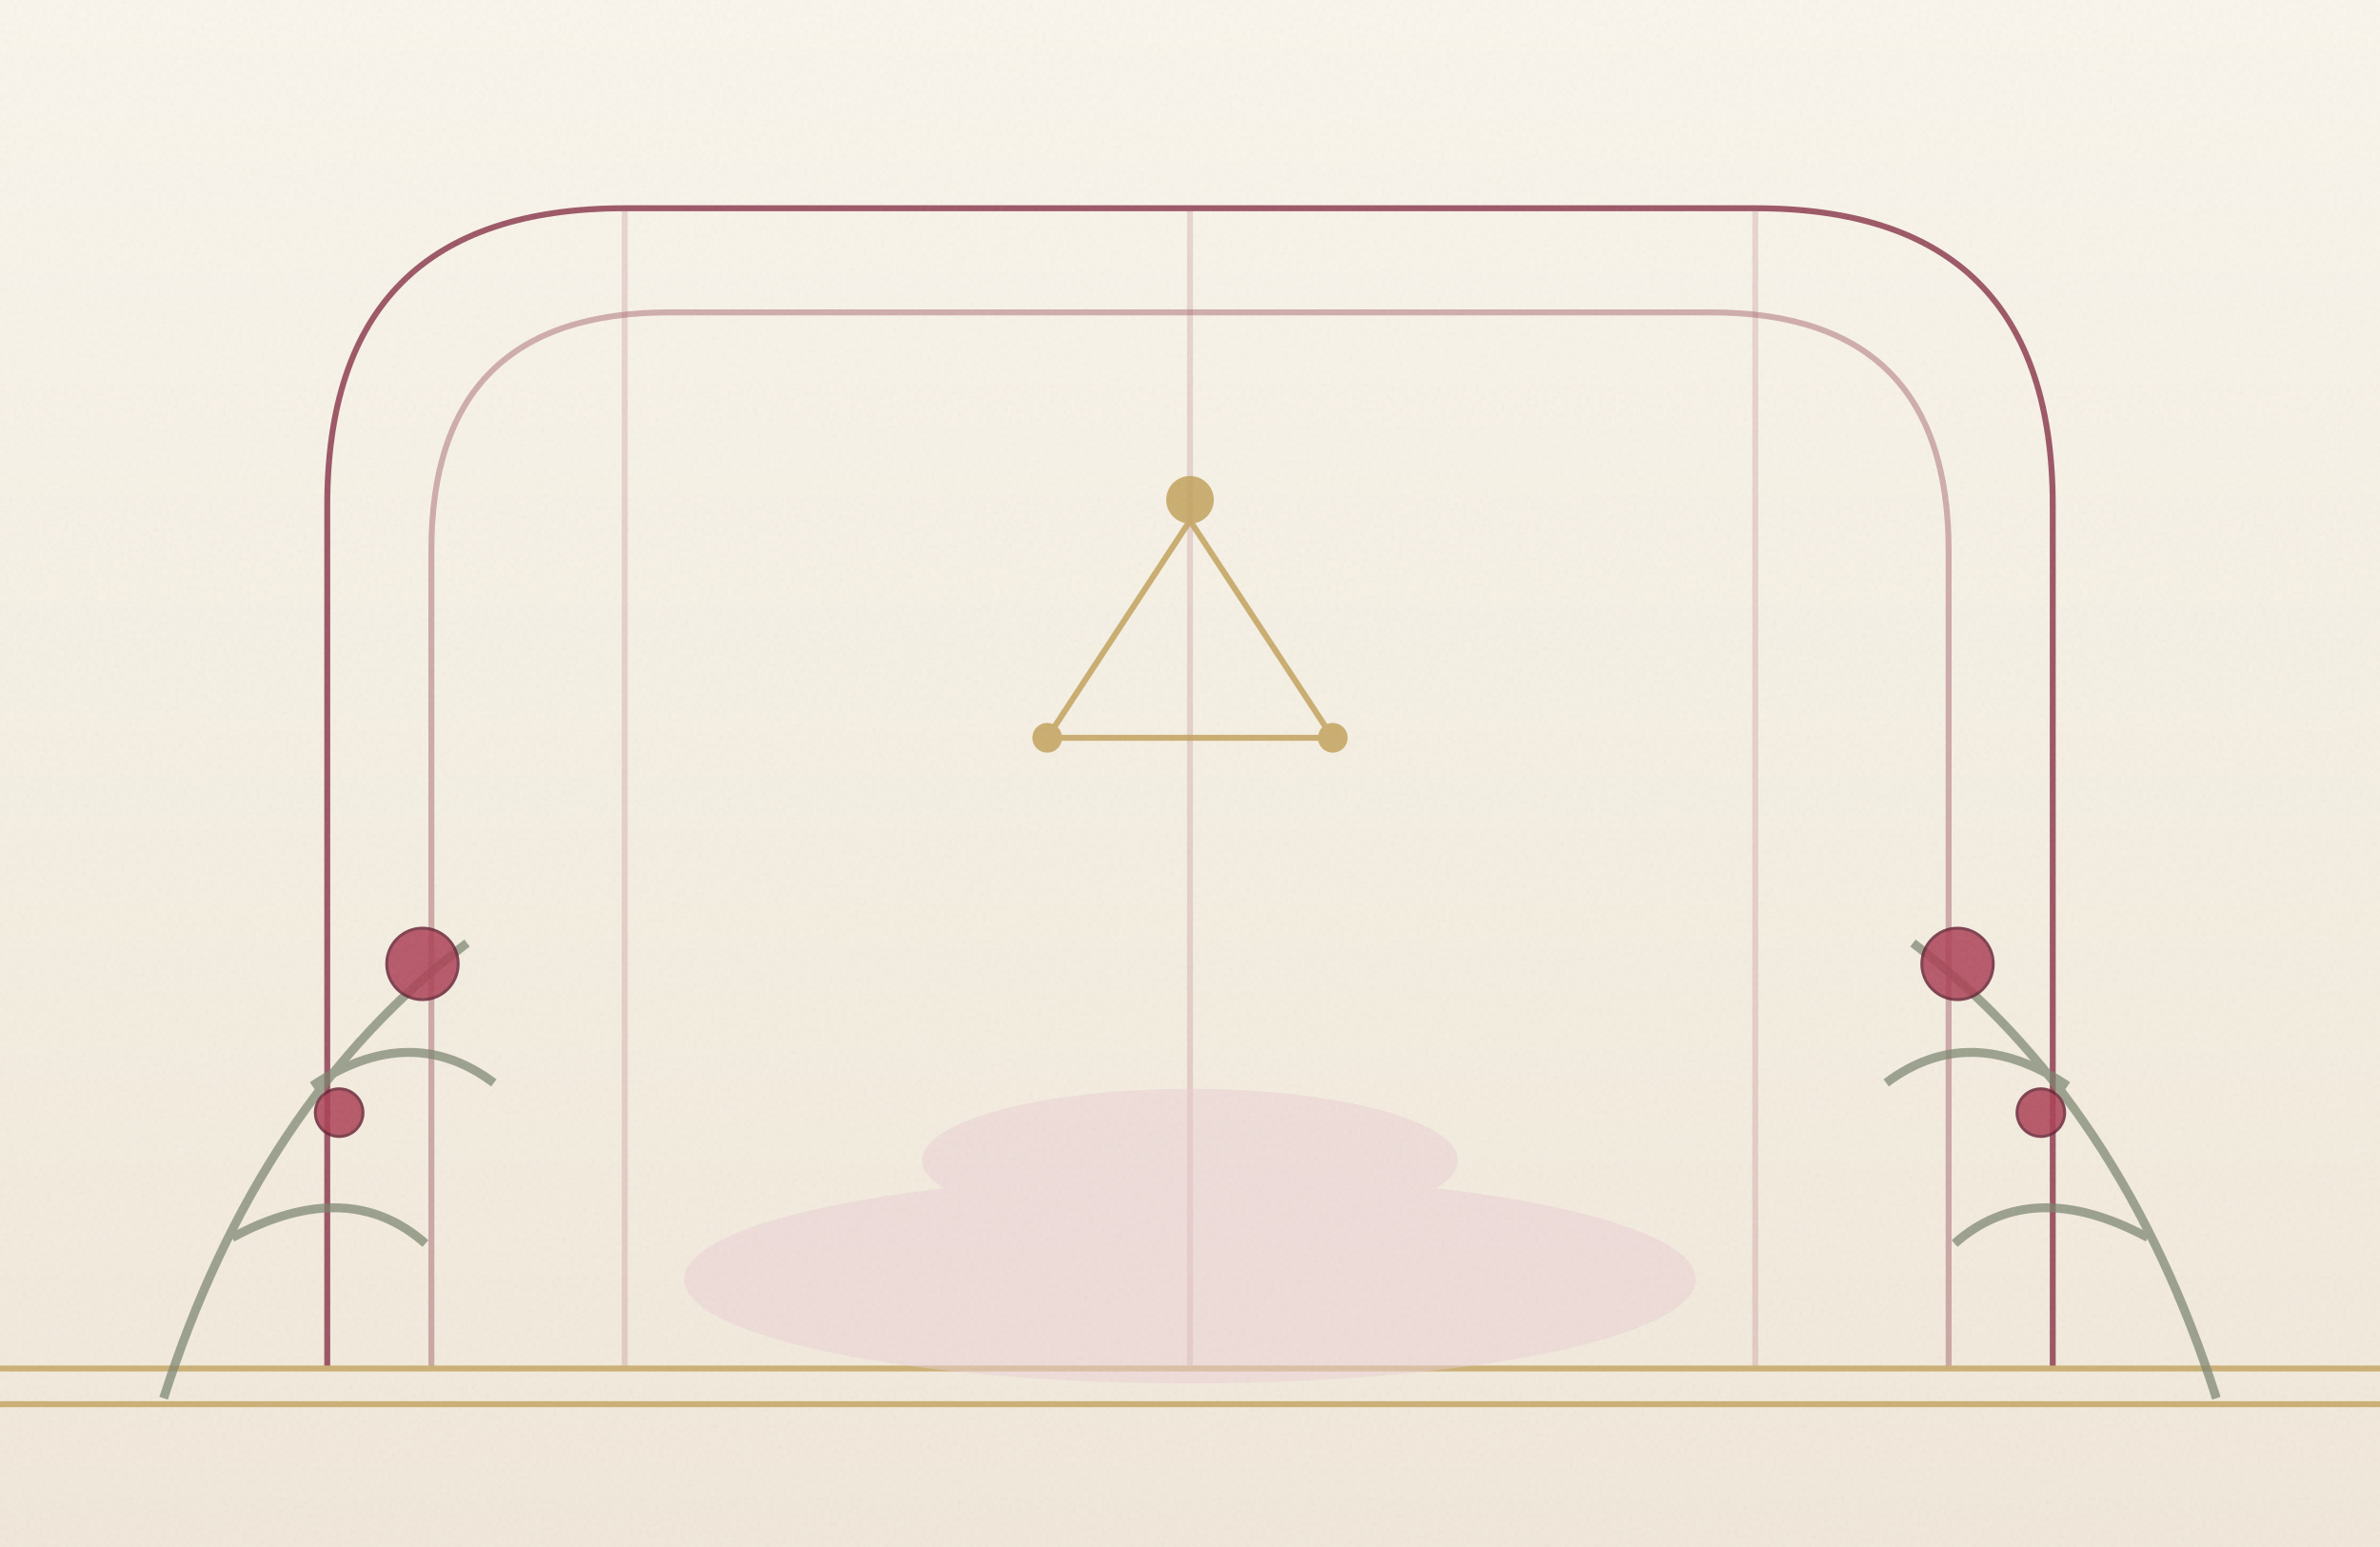
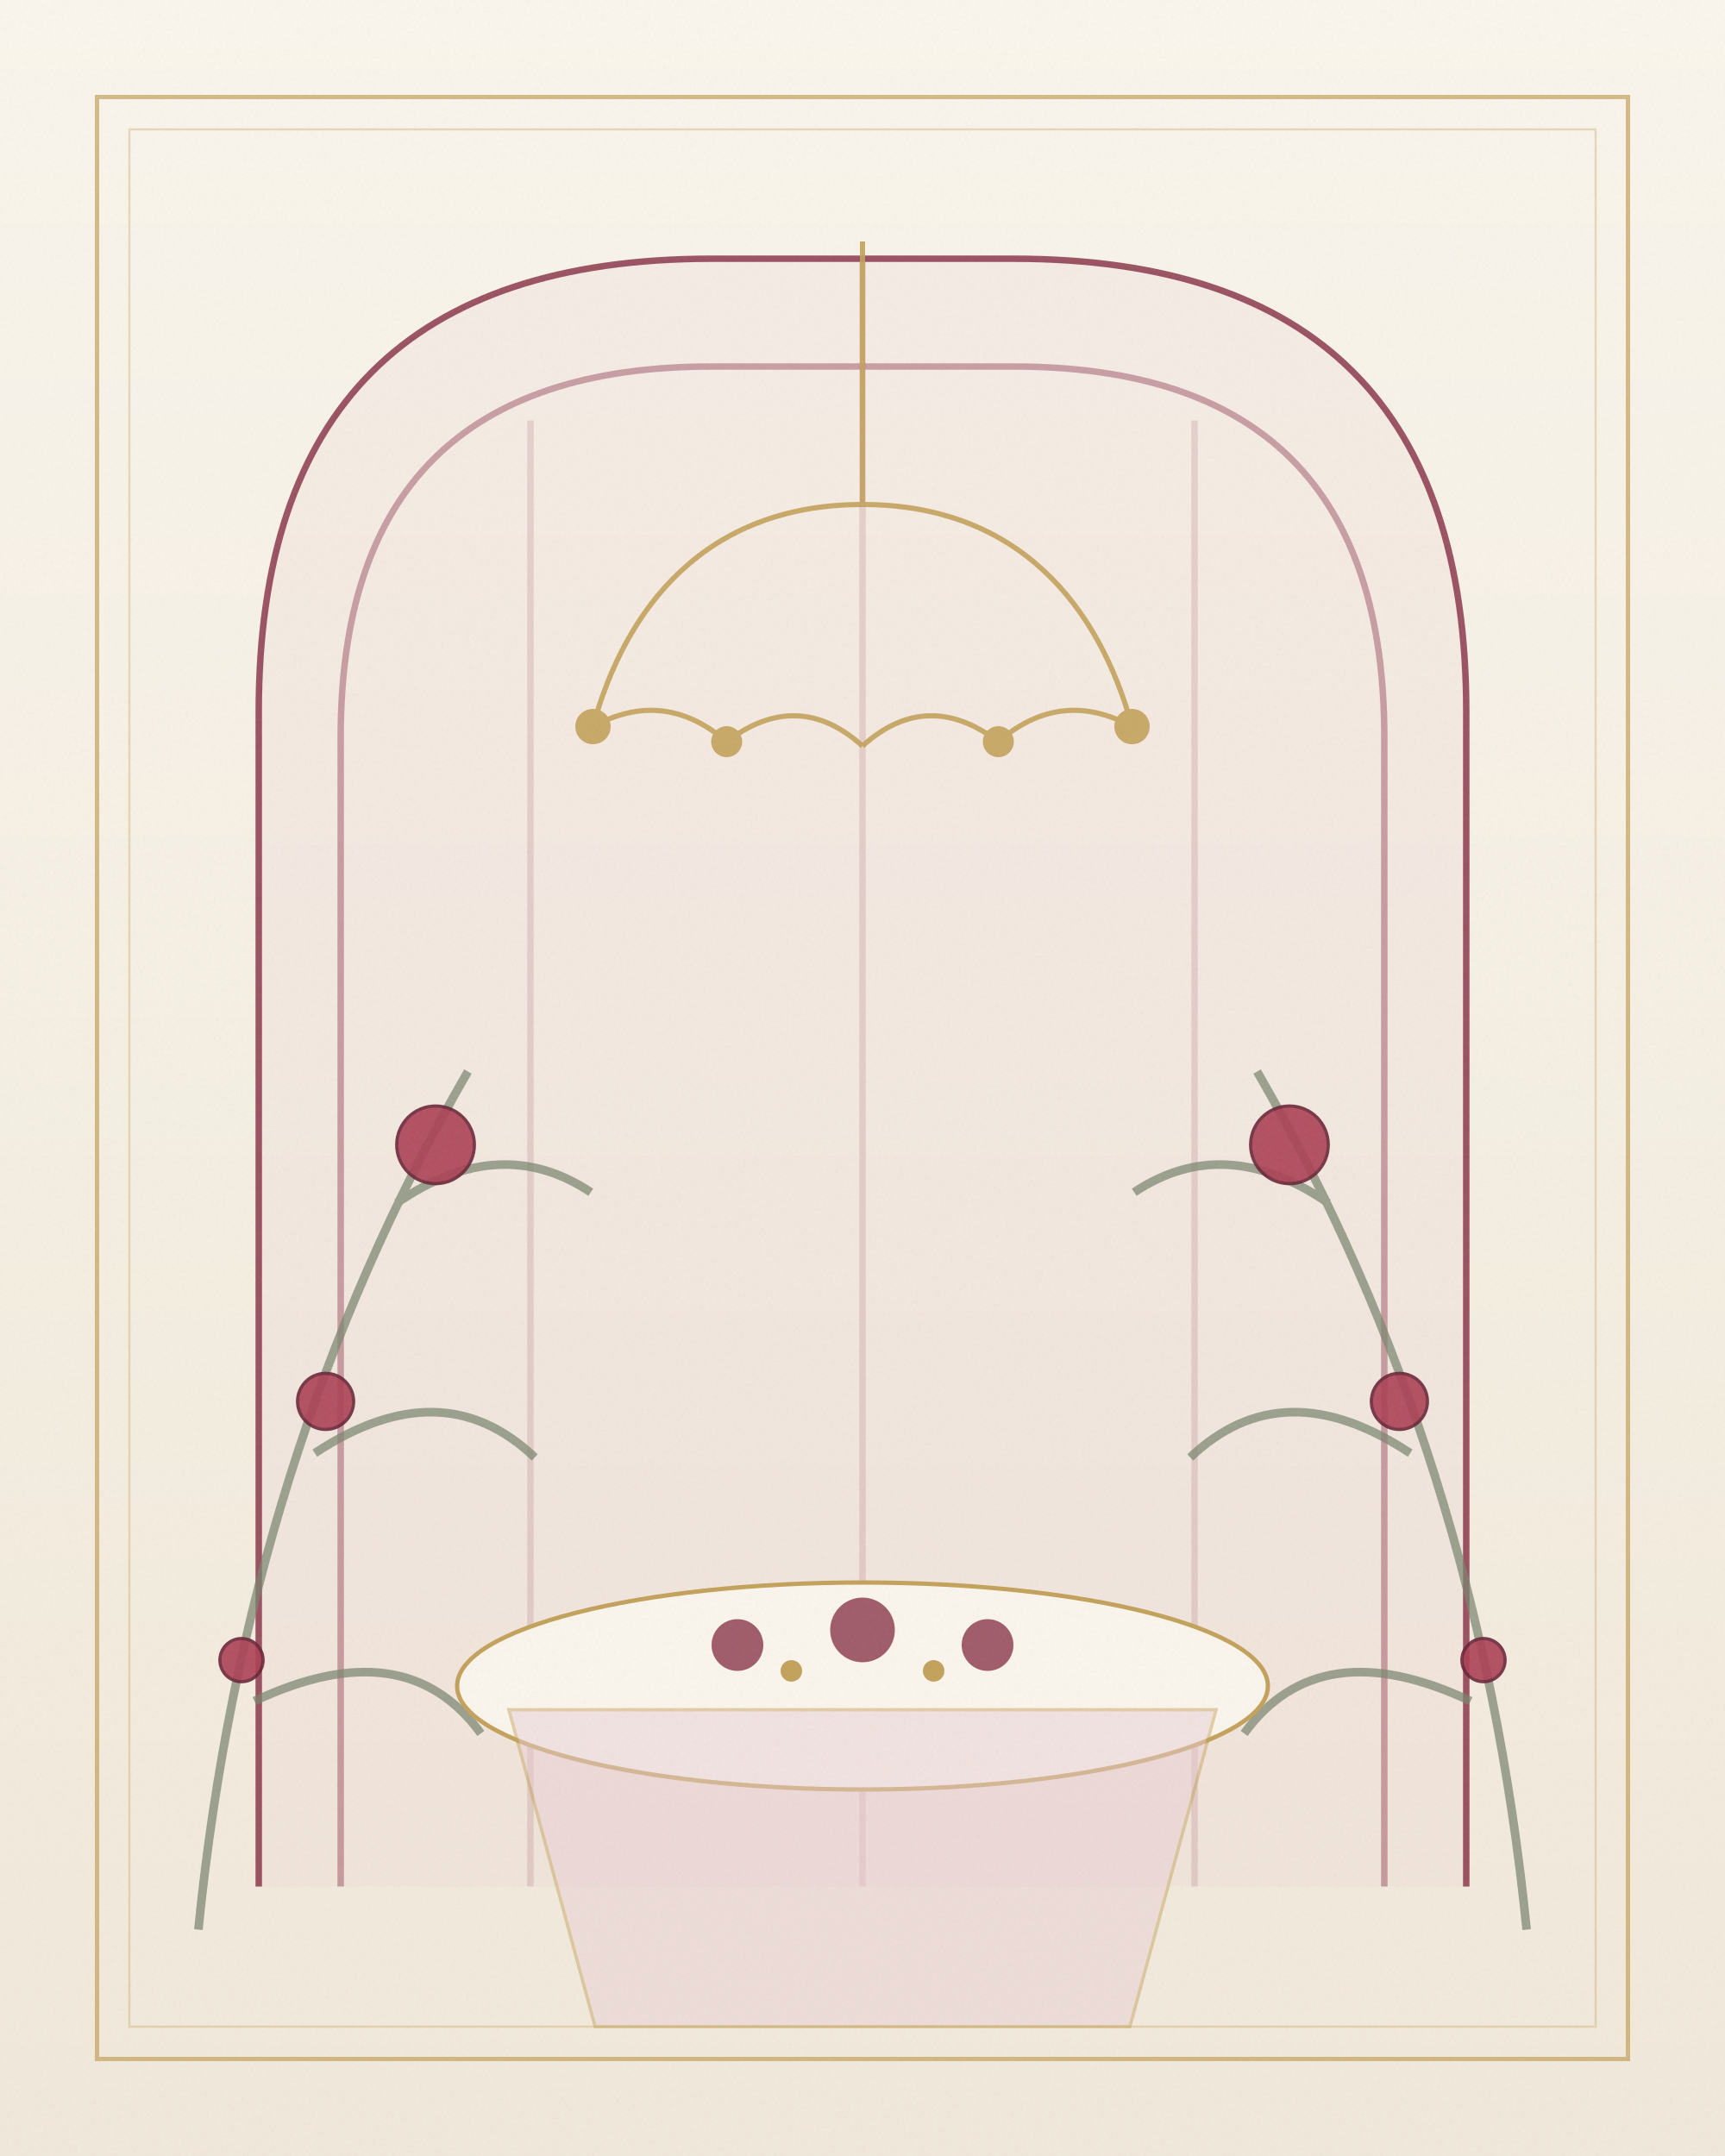
- <svg xmlns="http://www.w3.org/2000/svg" viewBox="0 0 800 520">
+ <svg xmlns="http://www.w3.org/2000/svg" viewBox="0 0 800 1000" width="800" height="1000">
  <defs>
    <linearGradient id="paper" x1="0" y1="0" x2="0" y2="1">
      <stop stop-color="#FAF6EC" />
      <stop offset="1" stop-color="#F1E8DA" />
    </linearGradient>
    <filter id="grain">
      <feTurbulence type="fractalNoise" baseFrequency=".7" numOctaves="3" />
      <feColorMatrix type="saturate" values="0" />
    </filter>
  </defs>
-   <rect width="800" height="520" fill="url(#paper)" />
-   <g fill="none" stroke="#852E43" stroke-width="2" opacity=".8">
-     <path d="M110 460V170Q110 70 210 70h380q100 0 100 100v290" />
-     <path d="M145 460V185q0-80 80-80h350q80 0 80 80v275" opacity=".45" />
-     <path d="M400 70v390M210 70v390M590 70v390" opacity=".2" />
-     <path d="M0 460h800M0 472h800" stroke="#C2A15A" />
+   <rect width="800" height="1000" fill="url(#paper)" />
+   <rect x="45" y="45" width="710" height="910" fill="none" stroke="#C2A15A" stroke-width="2" opacity=".7" />
+   <rect x="60" y="60" width="680" height="880" fill="none" stroke="#C2A15A" stroke-width="1" opacity=".35" />
+   <path d="M120 875V330Q120 120 330 120h140q210 0 210 210v545" fill="#E9CDD3" opacity=".22" />
+   <g fill="none" stroke="#852E43" stroke-width="3" opacity=".82">
+     <path d="M120 875V330Q120 120 330 120h140q210 0 210 210v545" />
+     <path d="M158 875V342q0-172 172-172h140q172 0 172 172v533" opacity=".5" />
+     <path d="M400 121v754M246 195v680M554 195v680" opacity=".18" />
  </g>
-   <g fill="none" stroke="#C2A15A" stroke-width="2" opacity=".85">
-     <circle cx="400" cy="168" r="7" fill="#C2A15A" />
-     <path d="M400 175l-48 73h96z" />
-     <circle cx="352" cy="248" r="4" fill="#C2A15A" />
-     <circle cx="448" cy="248" r="4" fill="#C2A15A" />
+   <g fill="none" stroke="#C2A15A" stroke-width="2.4" opacity=".9">
+     <path d="M400 112v122M400 234c-73 0-110 48-125 103M400 234c73 0 110 48 125 103" />
+     <path d="M275 337q33-18 62 7M525 337q-33-18-62 7M337 344q33-25 63 2M463 344q-33-25-63 2" />
+     <circle cx="275" cy="337" r="7" fill="#C2A15A" />
+     <circle cx="525" cy="337" r="7" fill="#C2A15A" />
+     <circle cx="337" cy="344" r="6" fill="#C2A15A" />
+     <circle cx="463" cy="344" r="6" fill="#C2A15A" />
  </g>
-   <g fill="none" stroke="#79846E" stroke-width="3" opacity=".72">
-     <path d="M55 470q32-100 102-153M745 470q-32-100-102-153" />
-     <path d="M78 416q39-21 65 2M722 416q-39-21-65 2M105 365q33-22 61-1M695 365q-33-22-61-1" />
+   <g fill="none" stroke="#79846E" stroke-width="4" opacity=".72">
+     <path d="M92 895q22-220 125-398M708 895q-22-220-125-398" />
+     <path d="M118 789q70-33 105 15M682 789q-70-33-105 15M146 674q59-39 102 2M654 674q-59-39-102 2M184 558q48-33 90-5M616 558q-48-33-90-5" />
  </g>
-   <g fill="#AB3E53" stroke="#692235" stroke-width="1" opacity=".85">
-     <circle cx="142" cy="324" r="12" />
-     <circle cx="658" cy="324" r="12" />
-     <circle cx="114" cy="374" r="8" />
-     <circle cx="686" cy="374" r="8" />
+   <g fill="#AB3E53" stroke="#692235" stroke-width="1.5" opacity=".9">
+     <circle cx="202" cy="531" r="18" />
+     <circle cx="598" cy="531" r="18" />
+     <circle cx="151" cy="650" r="13" />
+     <circle cx="649" cy="650" r="13" />
+     <circle cx="112" cy="770" r="10" />
+     <circle cx="688" cy="770" r="10" />
  </g>
-   <g fill="#E9CDD3" opacity=".5">
-     <ellipse cx="400" cy="430" rx="170" ry="35" />
-     <ellipse cx="400" cy="390" rx="90" ry="24" />
+   <ellipse cx="400" cy="782" rx="188" ry="48" fill="#FAF6EC" stroke="#C2A15A" stroke-width="2" />
+   <path d="M236 793h328l-40 147H276z" fill="#E9CDD3" opacity=".48" stroke="#C2A15A" stroke-width="1.5" />
+   <g fill="#852E43" opacity=".78">
+     <circle cx="342" cy="763" r="12" />
+     <circle cx="400" cy="756" r="15" />
+     <circle cx="458" cy="763" r="12" />
  </g>
-   <rect width="800" height="520" filter="url(#grain)" opacity=".08" />
+   <g fill="#C2A15A">
+     <circle cx="367" cy="775" r="5" />
+     <circle cx="433" cy="775" r="5" />
+   </g>
+   <rect width="800" height="1000" filter="url(#grain)" opacity=".07" />
</svg>
